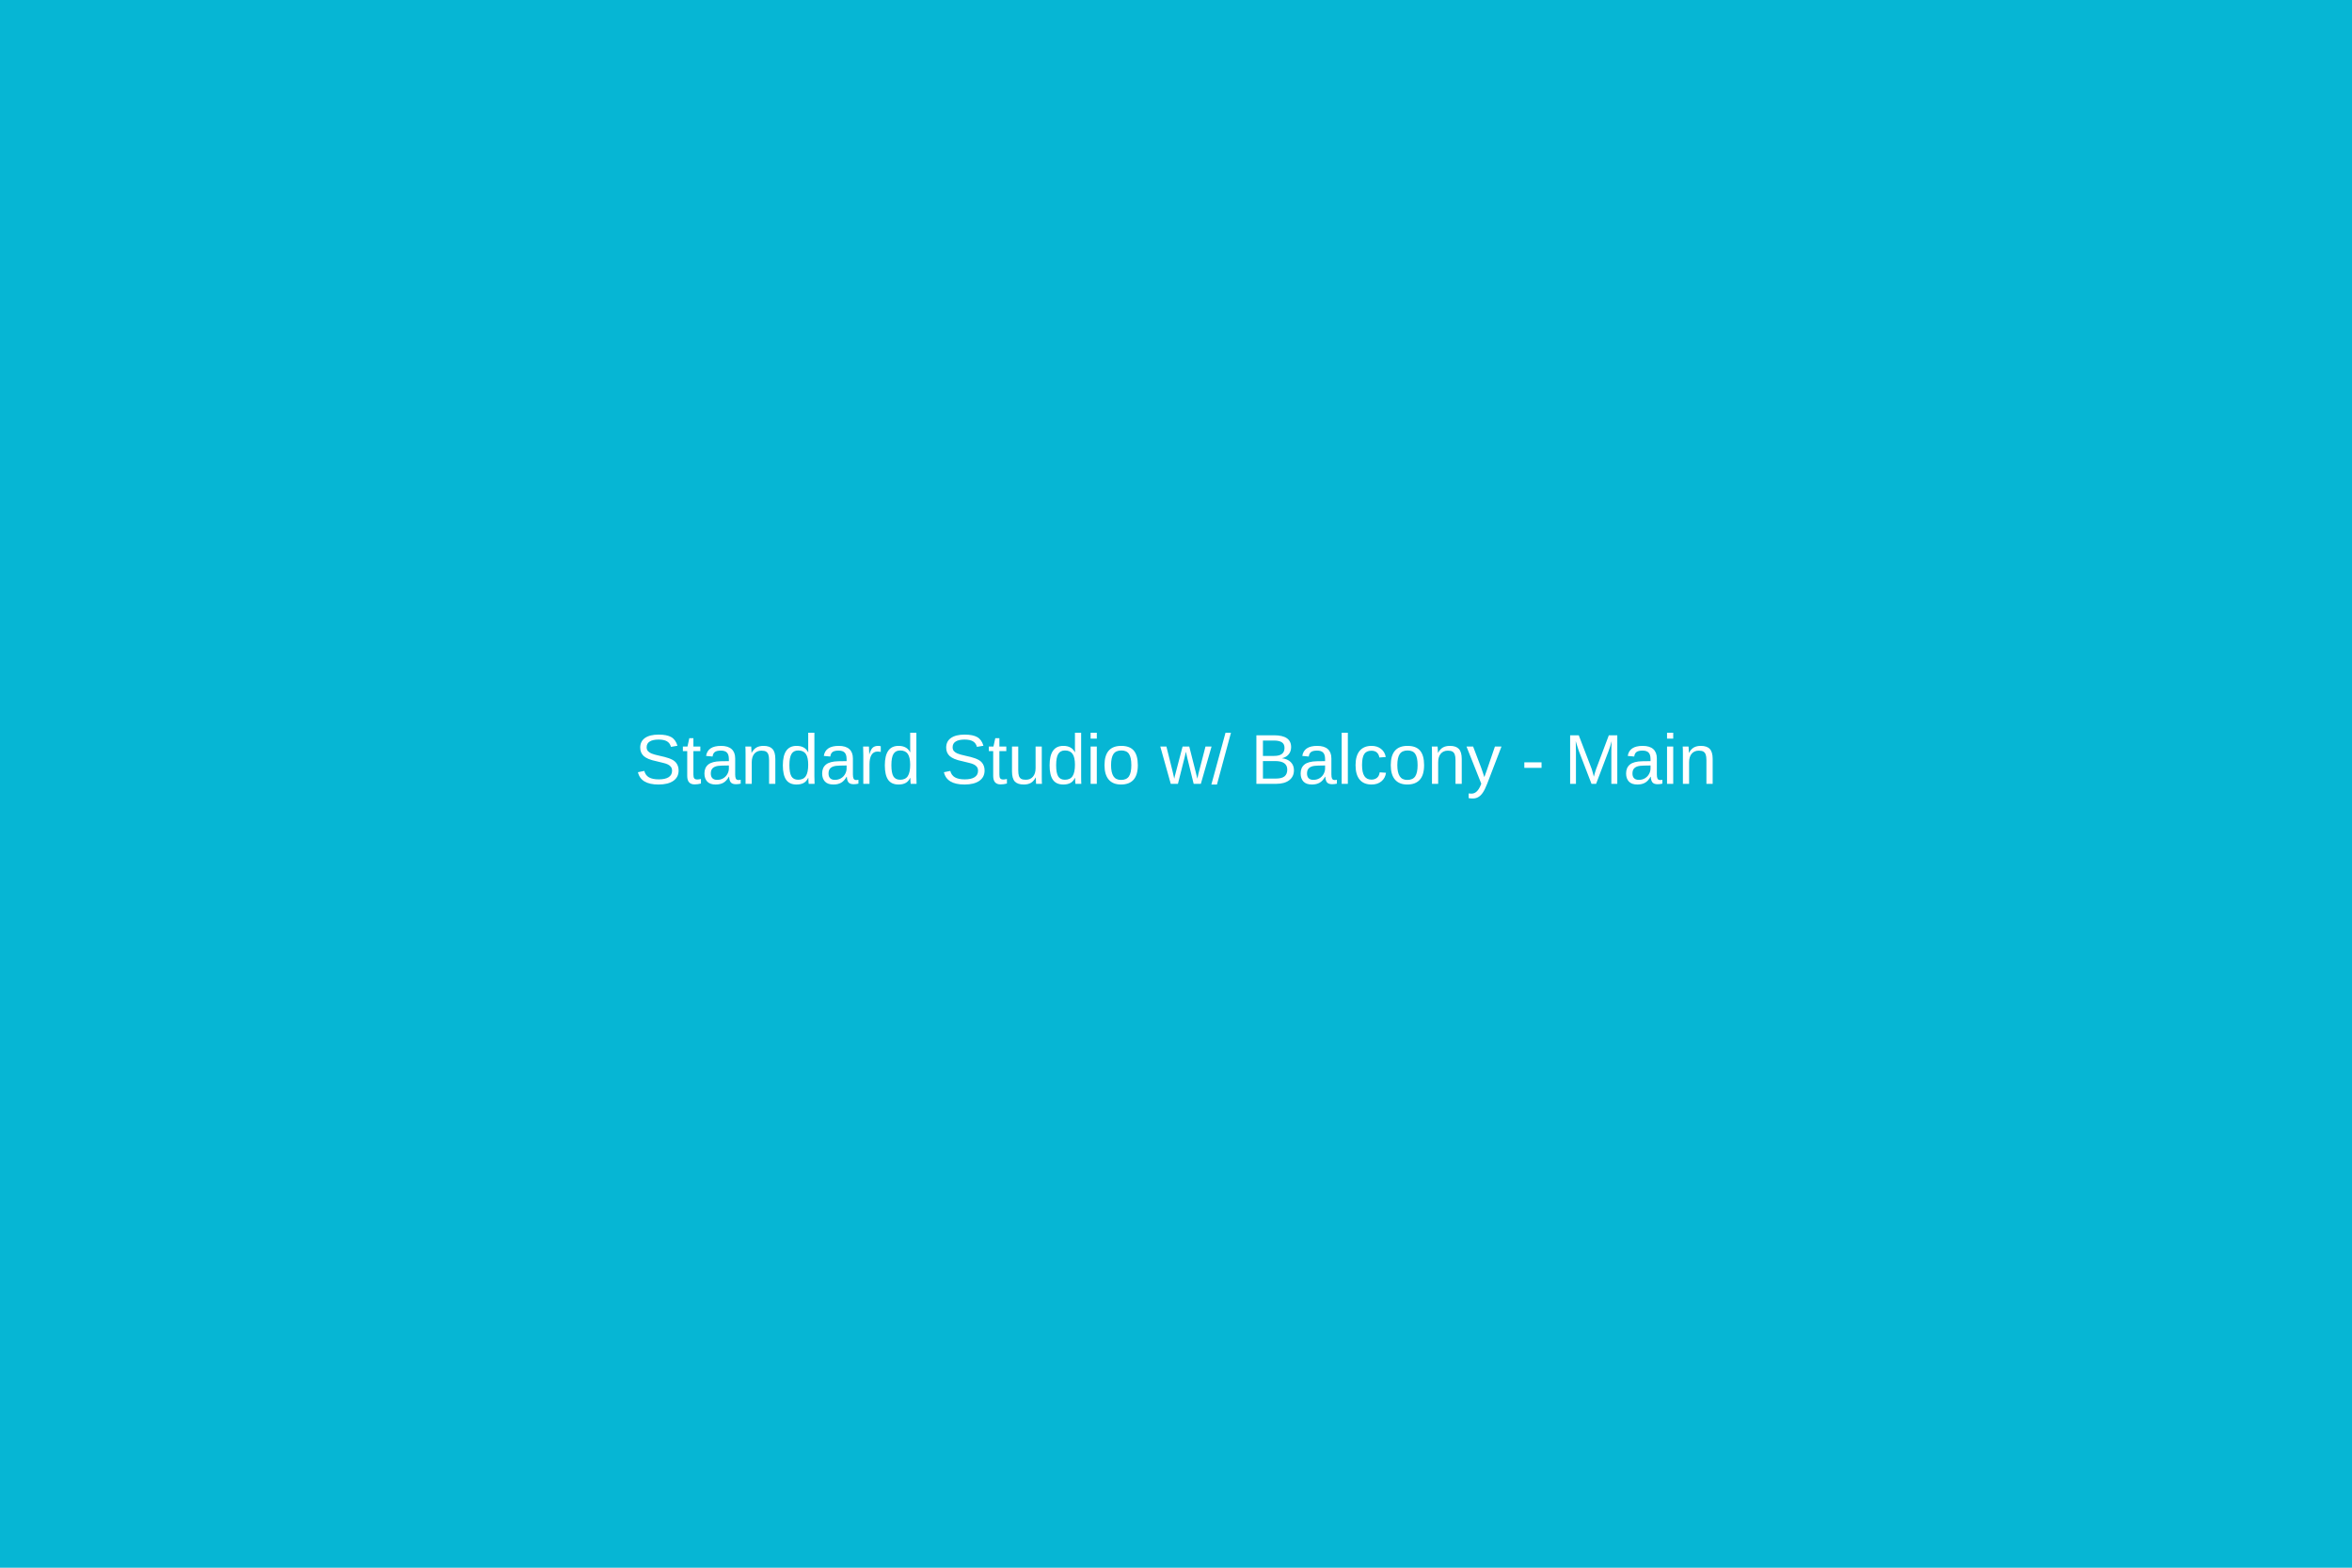
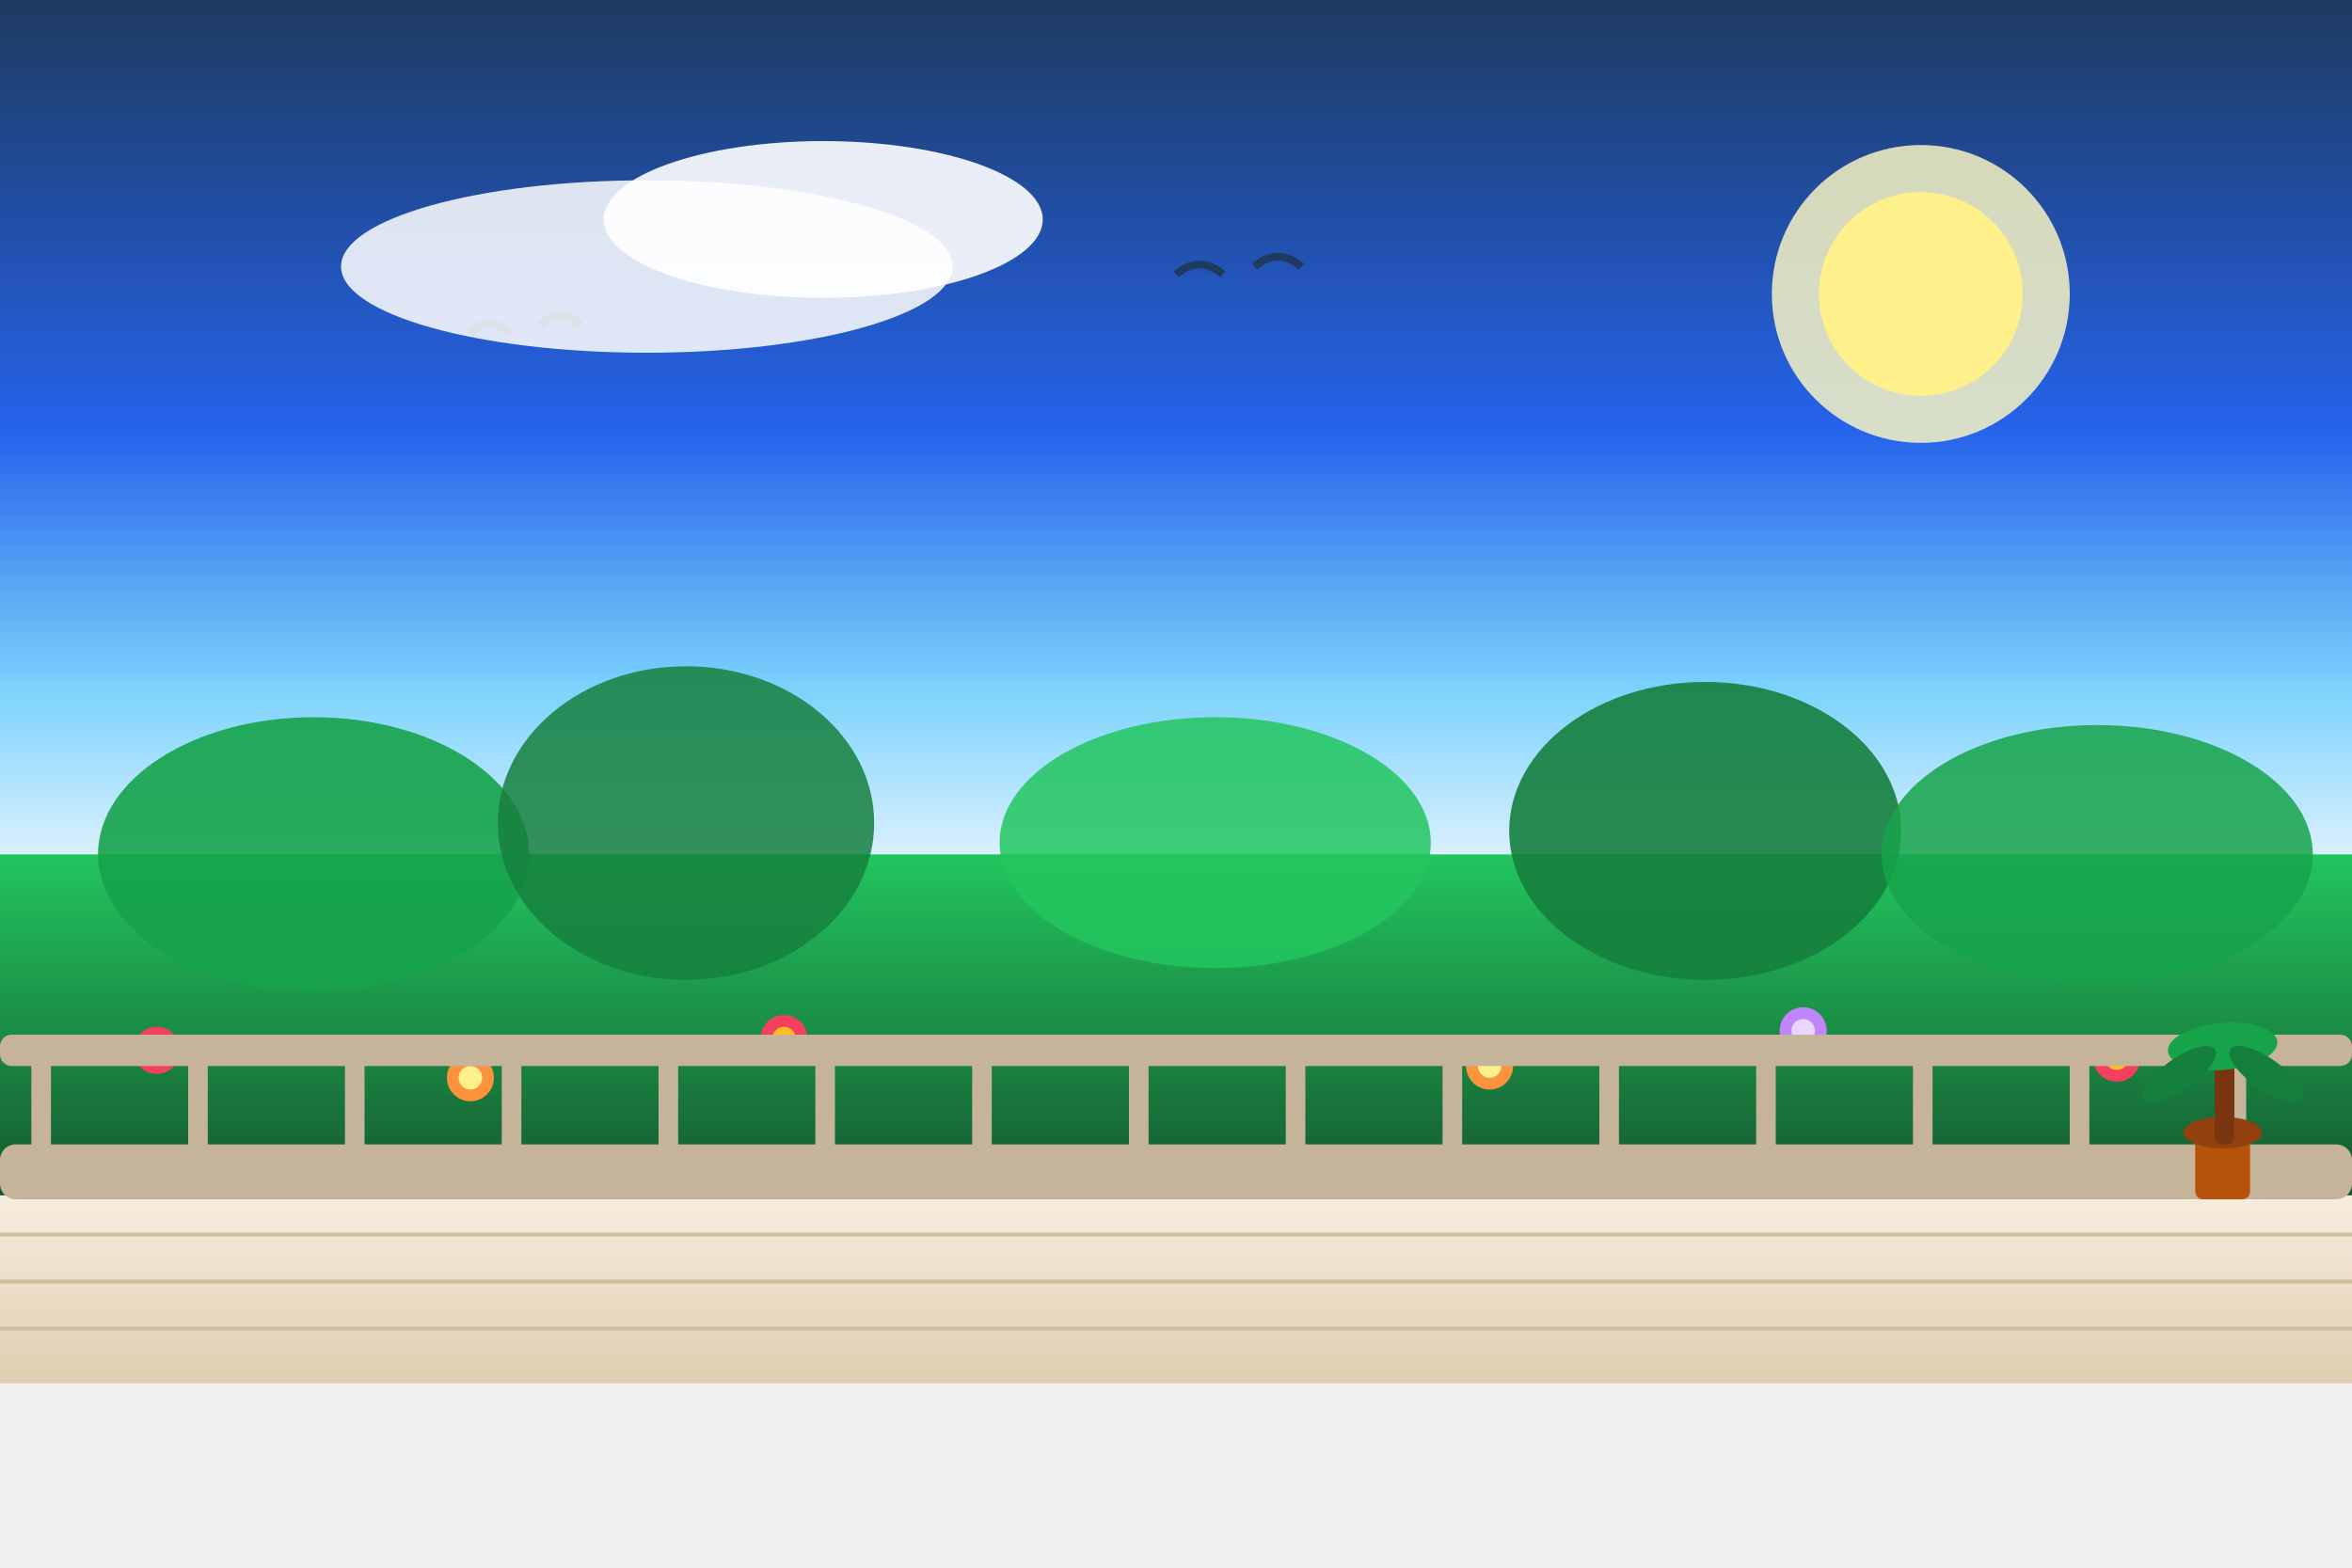
- <svg xmlns="http://www.w3.org/2000/svg" width="600" height="400" viewBox="0 0 600 400">
-   <rect width="600" height="400" fill="#06b6d4" />
-   <text x="50%" y="50%" fill="#fff" font-size="18" font-family="Arial" text-anchor="middle">Standard Studio w/ Balcony - Main</text>
+ <svg xmlns="http://www.w3.org/2000/svg" viewBox="0 0 600 400">
+   <defs>
+     <linearGradient id="sky8" x1="0" y1="0" x2="0" y2="1">
+       <stop offset="0%" stop-color="#1e3a5f" />
+       <stop offset="50%" stop-color="#2563eb" />
+       <stop offset="80%" stop-color="#7dd3fc" />
+       <stop offset="100%" stop-color="#e0f2fe" />
+     </linearGradient>
+     <linearGradient id="garden8" x1="0" y1="0" x2="0" y2="1">
+       <stop offset="0%" stop-color="#22c55e" />
+       <stop offset="100%" stop-color="#14532d" />
+     </linearGradient>
+     <linearGradient id="deck8" x1="0" y1="0" x2="0" y2="1">
+       <stop offset="0%" stop-color="#f7ede0" />
+       <stop offset="100%" stop-color="#e0cdb0" />
+     </linearGradient>
+   </defs>
+   <rect width="600" height="220" fill="url(#sky8)" />
+   <path d="M120,85 Q125,80 130,85" stroke="#1e3a5f" stroke-width="2" fill="none" />
+   <path d="M138,83 Q143,78 148,83" stroke="#1e3a5f" stroke-width="2" fill="none" />
+   <path d="M300,70 Q306,65 312,70" stroke="#1e3a5f" stroke-width="2" fill="none" />
+   <path d="M320,68 Q326,63 332,68" stroke="#1e3a5f" stroke-width="2" fill="none" />
+   <circle cx="490" cy="75" r="38" fill="#fef9c3" opacity="0.82" />
+   <circle cx="490" cy="75" r="26" fill="#fef08a" />
+   <ellipse cx="165" cy="68" rx="78" ry="22" fill="white" opacity="0.85" />
+   <ellipse cx="210" cy="56" rx="56" ry="20" fill="white" opacity="0.9" />
+   <rect y="218" width="600" height="90" fill="url(#garden8)" />
+   <ellipse cx="80" cy="218" rx="55" ry="35" fill="#16a34a" opacity="0.9" />
+   <ellipse cx="175" cy="210" rx="48" ry="40" fill="#15803d" opacity="0.85" />
+   <ellipse cx="310" cy="215" rx="55" ry="32" fill="#22c55e" opacity="0.85" />
+   <ellipse cx="435" cy="212" rx="50" ry="38" fill="#15803d" opacity="0.9" />
+   <ellipse cx="535" cy="218" rx="55" ry="33" fill="#16a34a" opacity="0.85" />
+   <circle cx="40" cy="268" r="6" fill="#f43f5e" />
+   <circle cx="40" cy="268" r="3" fill="#fbbf24" />
+   <circle cx="120" cy="275" r="6" fill="#fb923c" />
+   <circle cx="120" cy="275" r="3" fill="#fef08a" />
+   <circle cx="200" cy="265" r="6" fill="#f43f5e" />
+   <circle cx="200" cy="265" r="3" fill="#fbbf24" />
+   <circle cx="380" cy="272" r="6" fill="#fb923c" />
+   <circle cx="380" cy="272" r="3" fill="#fef08a" />
+   <circle cx="460" cy="263" r="6" fill="#c084fc" />
+   <circle cx="460" cy="263" r="3" fill="#e9d5ff" />
+   <circle cx="540" cy="270" r="6" fill="#f43f5e" />
+   <circle cx="540" cy="270" r="3" fill="#fbbf24" />
+   <rect y="305" width="600" height="48" fill="url(#deck8)" />
+   <line x1="0" y1="315" x2="600" y2="315" stroke="#d0bea0" stroke-width="1" />
+   <line x1="0" y1="327" x2="600" y2="327" stroke="#d0bea0" stroke-width="1" />
+   <line x1="0" y1="339" x2="600" y2="339" stroke="#d0bea0" stroke-width="1" />
+   <rect y="292" width="600" height="14" fill="#c5b49a" rx="4" />
+   <rect y="264" width="600" height="8" fill="#c5b49a" rx="3" />
+   <rect x="8" y="264" width="5" height="42" fill="#c5b49a" rx="2" />
+   <rect x="48" y="264" width="5" height="42" fill="#c5b49a" rx="2" />
+   <rect x="88" y="264" width="5" height="42" fill="#c5b49a" rx="2" />
+   <rect x="128" y="264" width="5" height="42" fill="#c5b49a" rx="2" />
+   <rect x="168" y="264" width="5" height="42" fill="#c5b49a" rx="2" />
+   <rect x="208" y="264" width="5" height="42" fill="#c5b49a" rx="2" />
+   <rect x="248" y="264" width="5" height="42" fill="#c5b49a" rx="2" />
+   <rect x="288" y="264" width="5" height="42" fill="#c5b49a" rx="2" />
+   <rect x="328" y="264" width="5" height="42" fill="#c5b49a" rx="2" />
+   <rect x="368" y="264" width="5" height="42" fill="#c5b49a" rx="2" />
+   <rect x="408" y="264" width="5" height="42" fill="#c5b49a" rx="2" />
+   <rect x="448" y="264" width="5" height="42" fill="#c5b49a" rx="2" />
+   <rect x="488" y="264" width="5" height="42" fill="#c5b49a" rx="2" />
+   <rect x="528" y="264" width="5" height="42" fill="#c5b49a" rx="2" />
+   <rect x="568" y="264" width="5" height="42" fill="#c5b49a" rx="2" />
+   <rect x="560" y="290" width="14" height="16" fill="#b45309" rx="2" />
+   <ellipse cx="567" cy="289" rx="10" ry="4" fill="#92400e" />
+   <rect x="565" y="270" width="5" height="22" fill="#78350f" rx="2" />
+   <ellipse cx="567" cy="267" rx="14" ry="6" fill="#16a34a" transform="rotate(-5 567 267)" />
+   <ellipse cx="556" cy="274" rx="11" ry="4" fill="#15803d" transform="rotate(-35 556 274)" />
+   <ellipse cx="578" cy="274" rx="11" ry="4" fill="#15803d" transform="rotate(35 578 274)" />
</svg>
